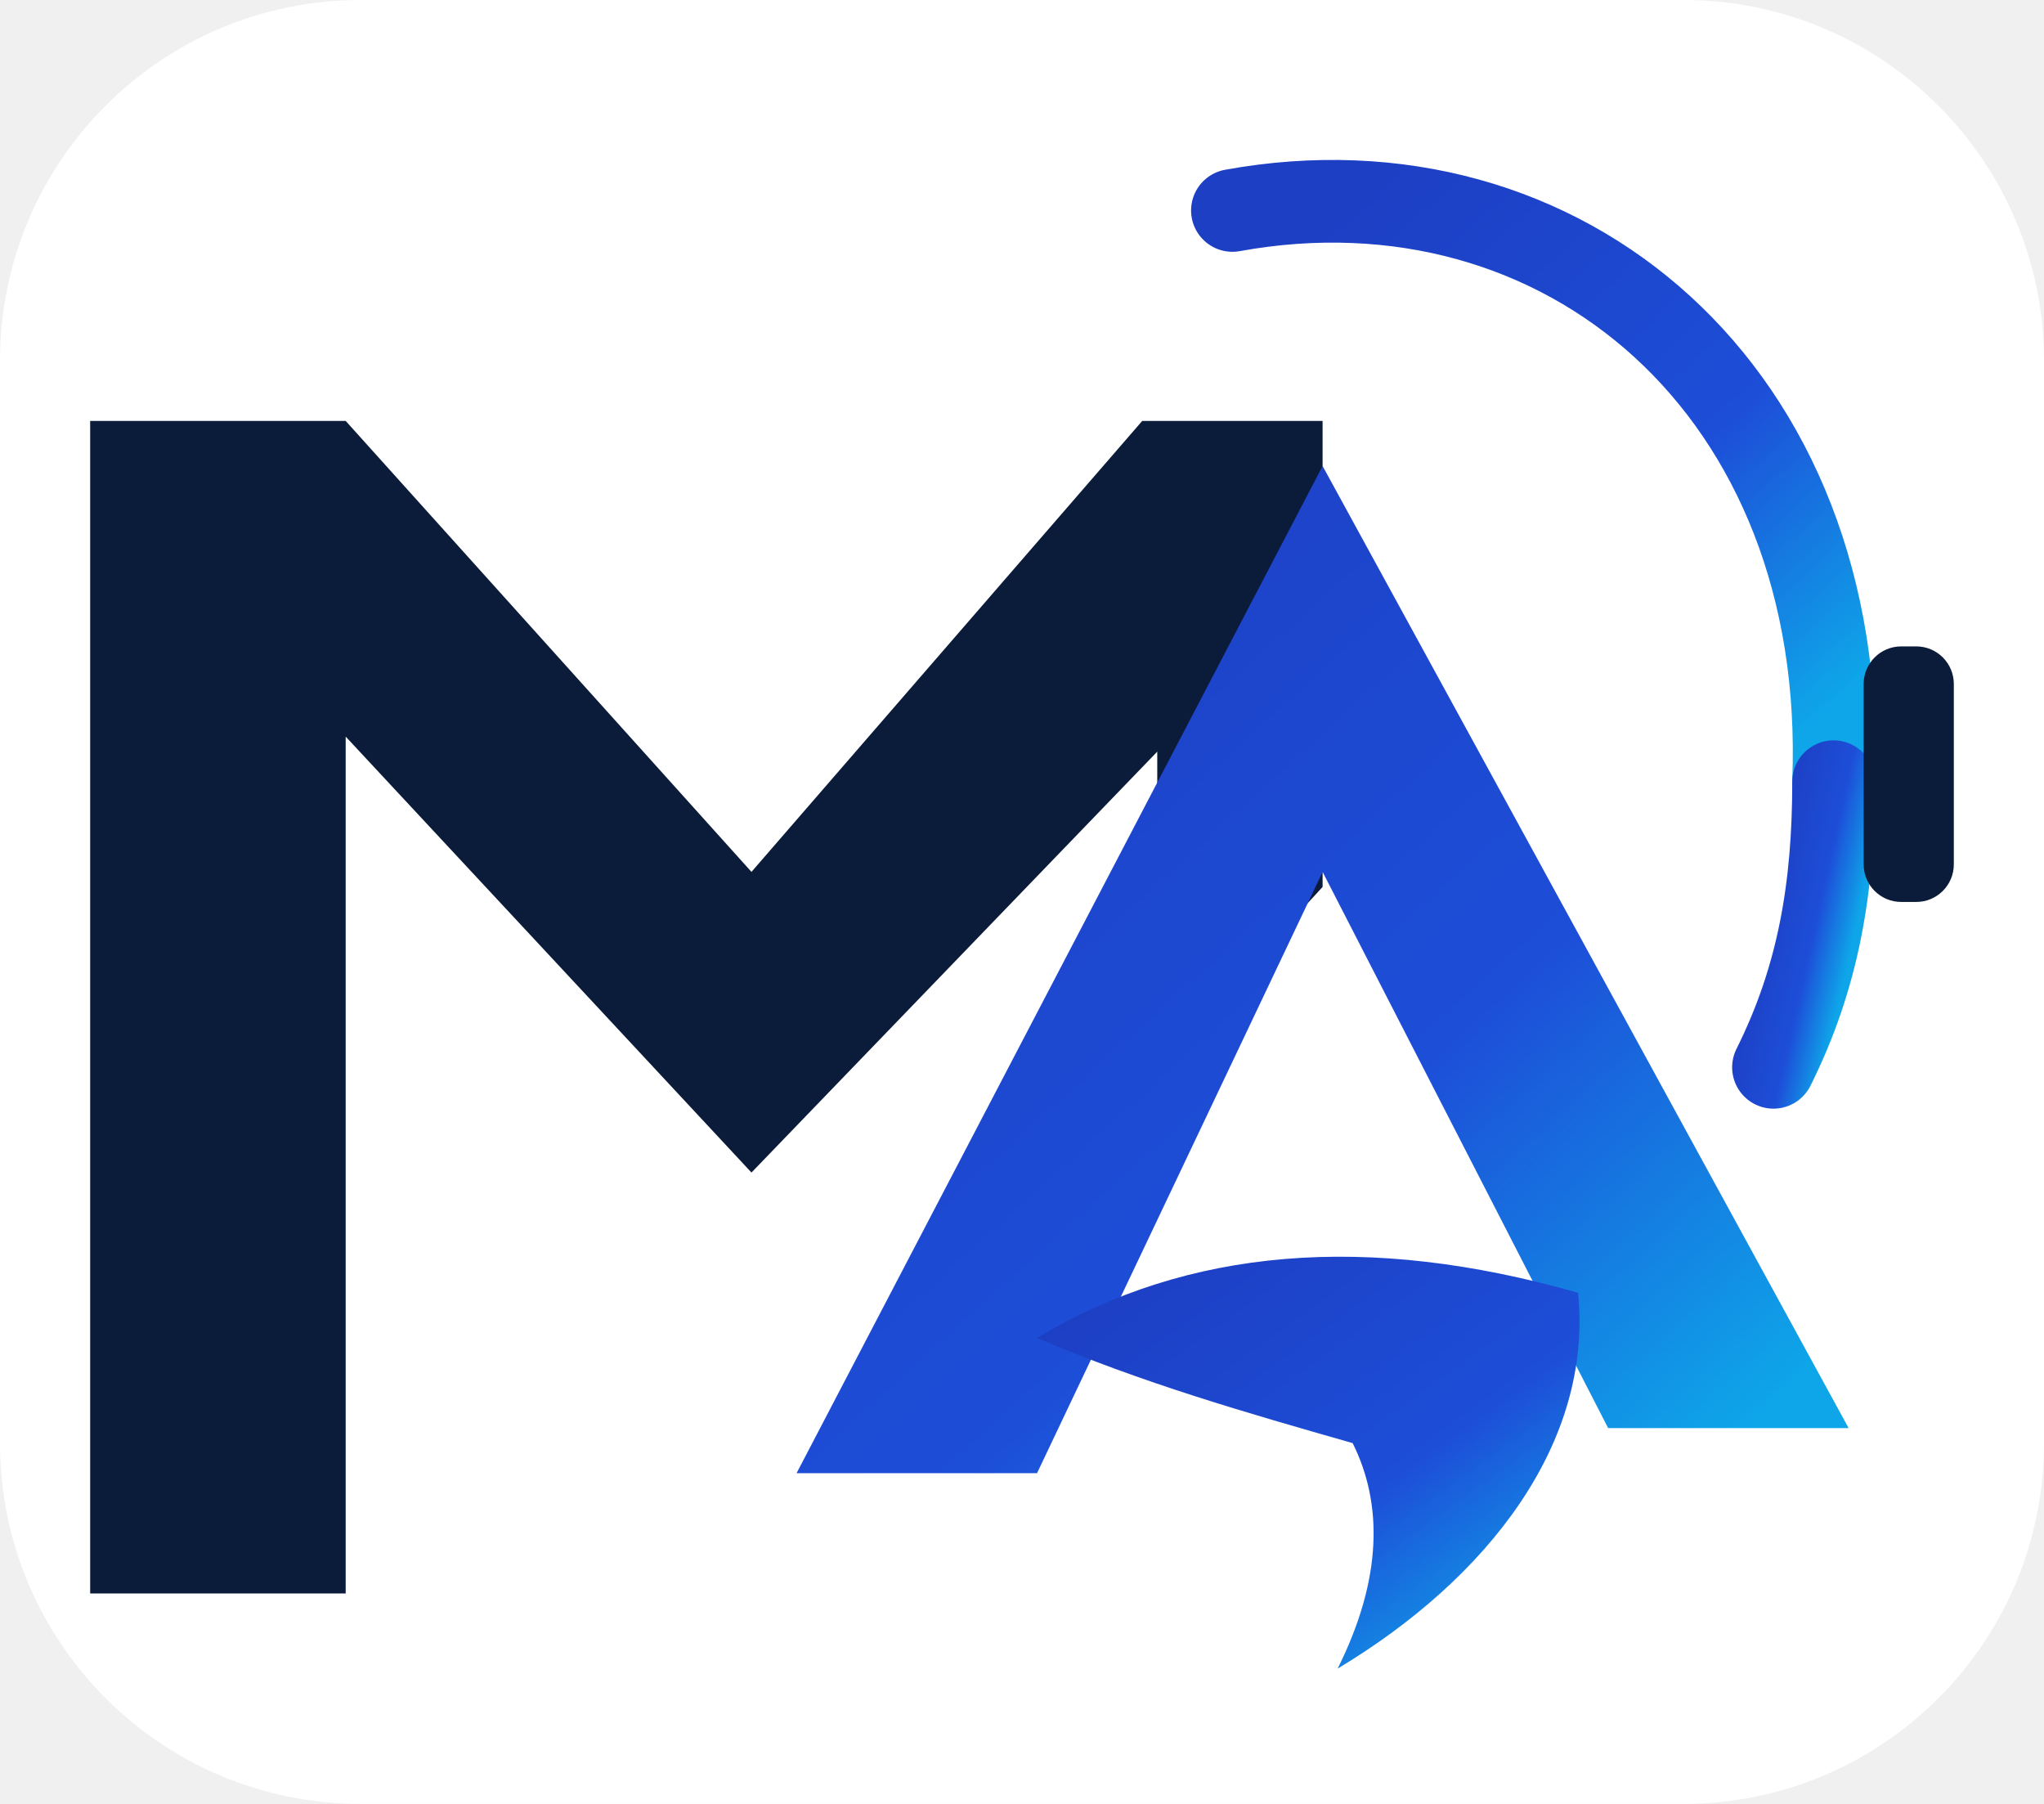
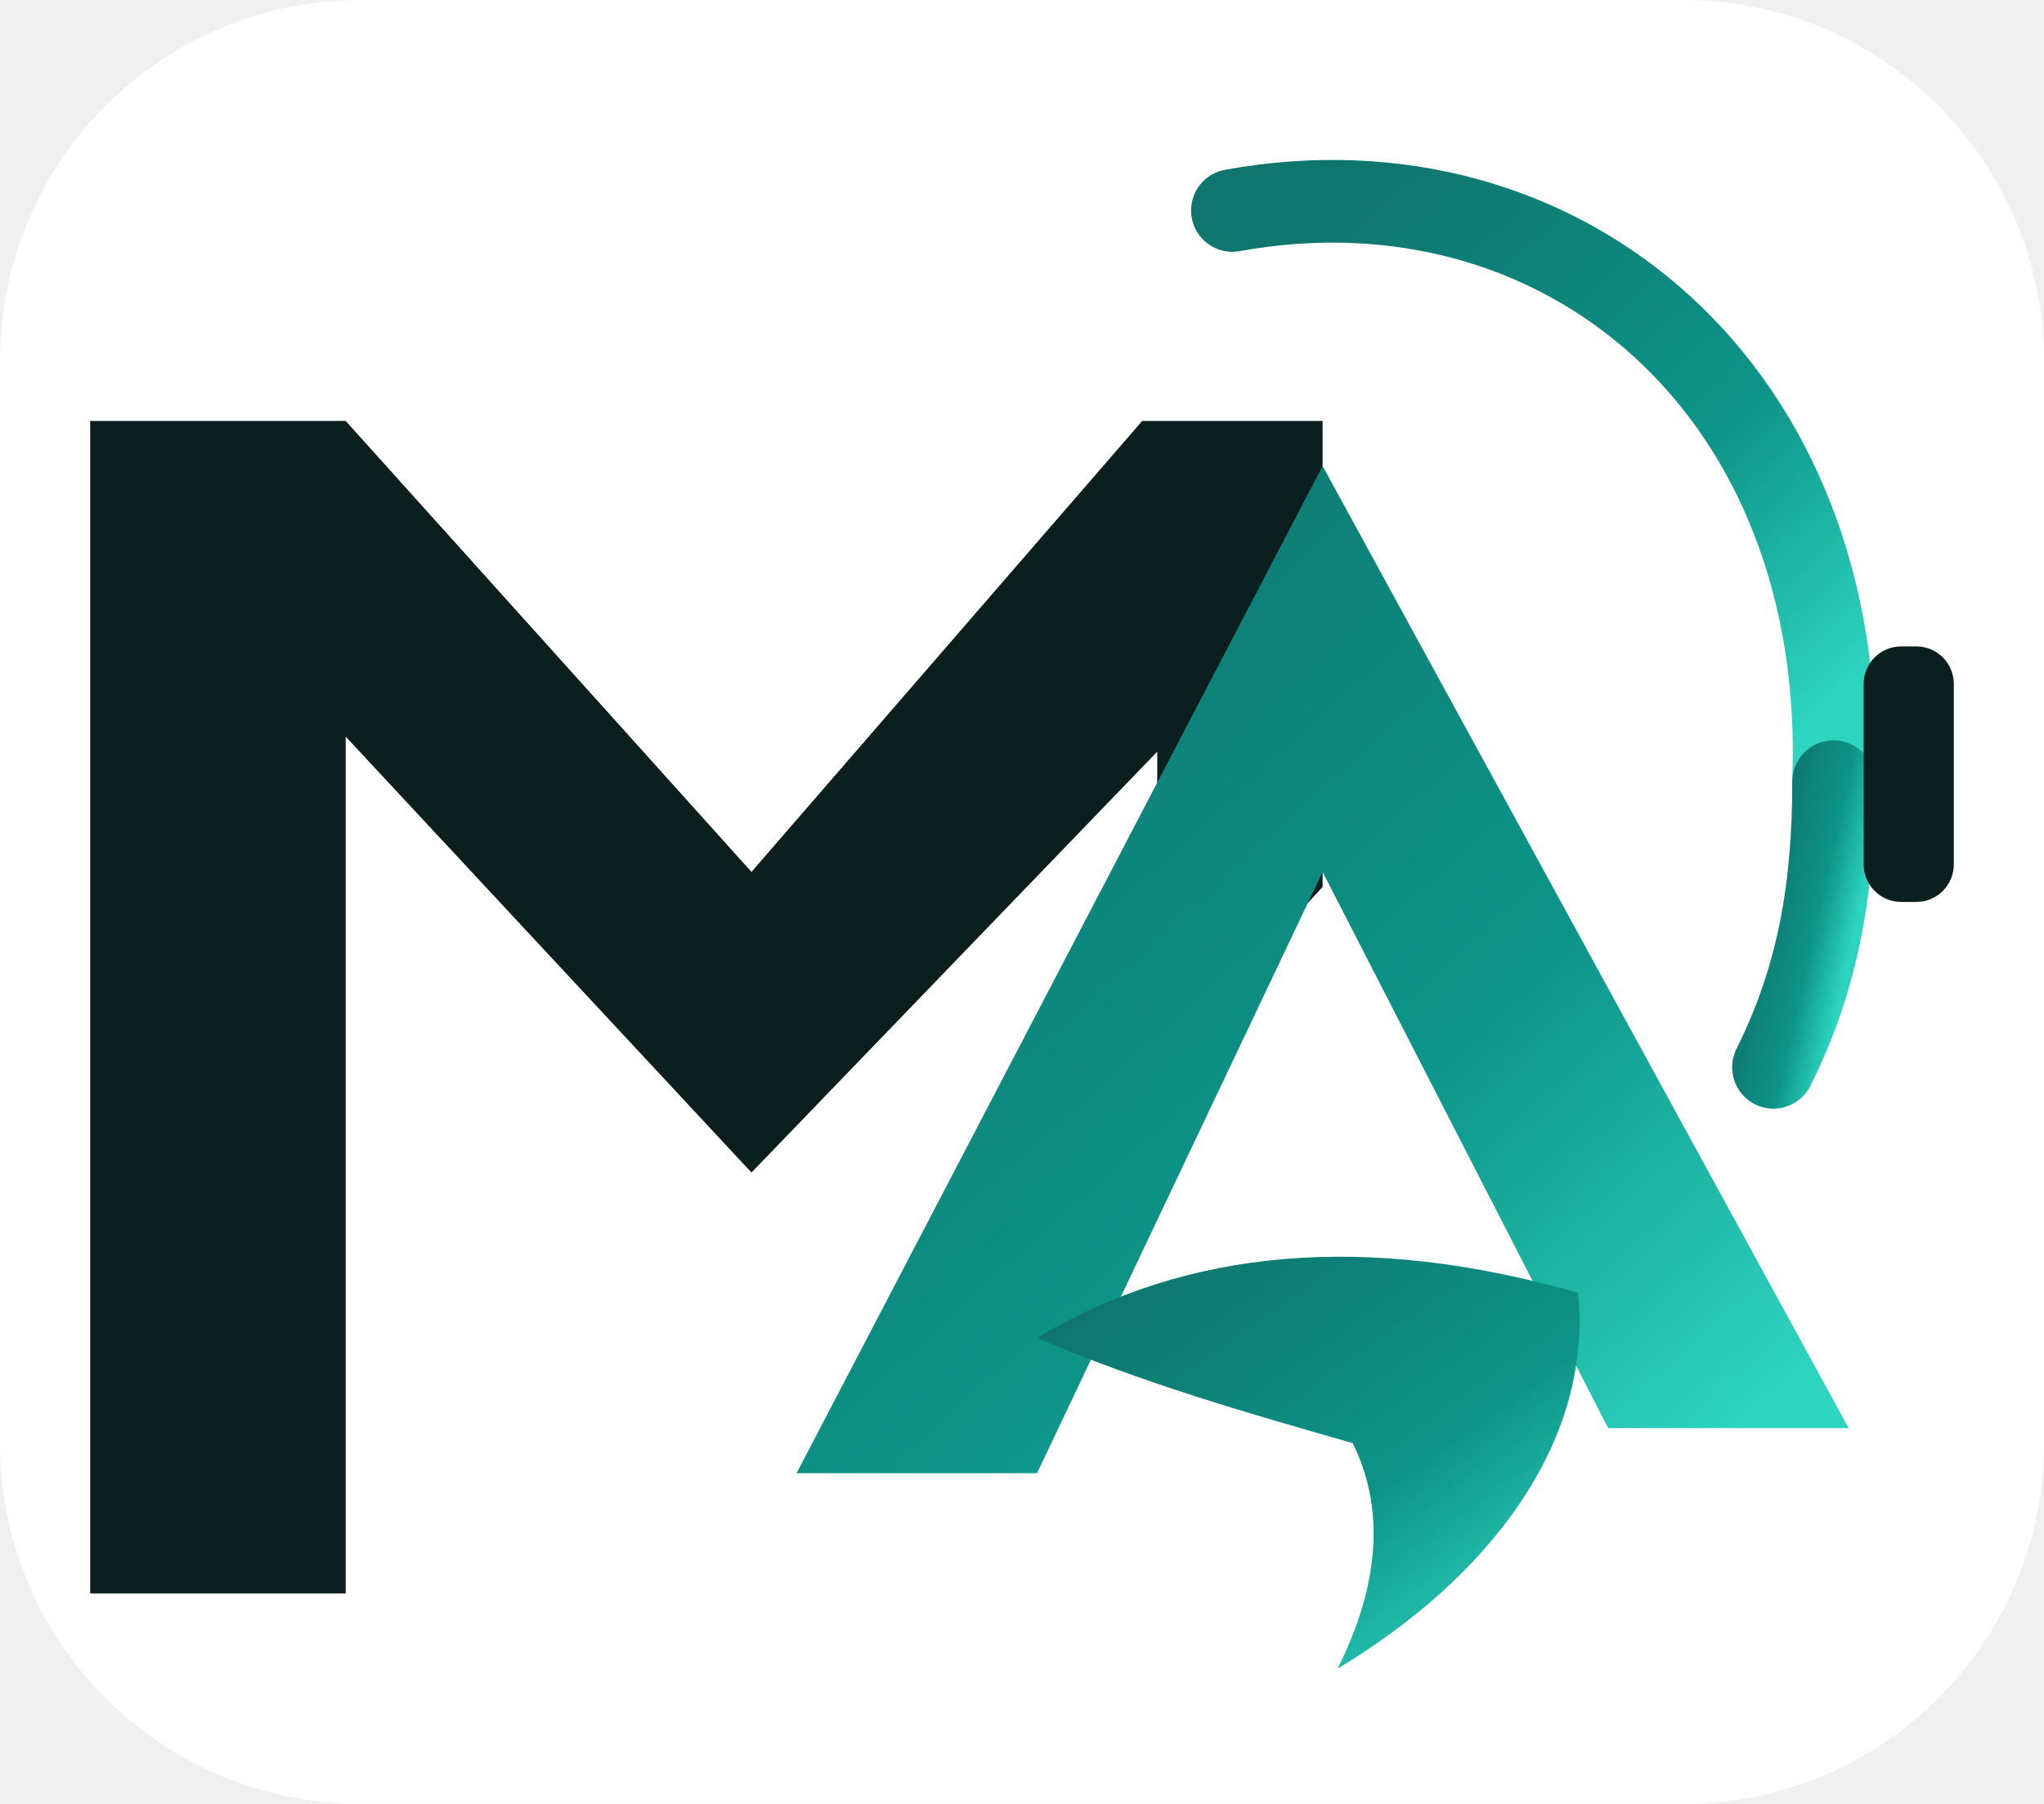
<svg xmlns="http://www.w3.org/2000/svg" viewBox="-6 -6 136 120">
  <defs>
    <linearGradient id="g" x1="0.1" y1="0.1" x2="0.9" y2="0.95">
-       <stop offset="0" stop-color="#1d3fc4" />
-       <stop offset="0.6" stop-color="#1d4ed8" />
-       <stop offset="1" stop-color="#0ea5e9" />
+       <stop offset="0" stop-color="#0f766e" />
+       <stop offset="0.6" stop-color="#0d9488" />
+       <stop offset="1" stop-color="#2dd4bf" />
    </linearGradient>
  </defs>
  <rect x="-6" y="-6" width="136" height="120" rx="24" fill="#fff" />
-   <path d="M0 22h17l27 30 26-30h12v31l-11 12V44L44 72 17 43v57H0z" fill="#0b1b3a" />
+   <path d="M0 22h17l27 30 26-30h12v31l-11 12V44L44 72 17 43v57H0z" fill="#0b1f1e" />
  <path d="M82 25l35 64h-16L82 52 63 92H47z" fill="url(#g)" />
  <path d="M63 83c10-6 22-7 36-3 1 10-6 19-16 25 3-6 3-11 1-15-7-2-14-4-21-7z" fill="url(#g)" />
  <path d="M76 8c22-4 41 12 40 38" fill="none" stroke="url(#g)" stroke-width="5.5" stroke-linecap="round" />
  <path d="M116 46c0 7-1 13-4 19" fill="none" stroke="url(#g)" stroke-width="5.5" stroke-linecap="round" />
-   <rect x="118" y="37" width="6" height="17" rx="2.5" fill="#0b1b3a" />
+   <rect x="118" y="37" width="6" height="17" rx="2.5" fill="#0b1f1e" />
</svg>
